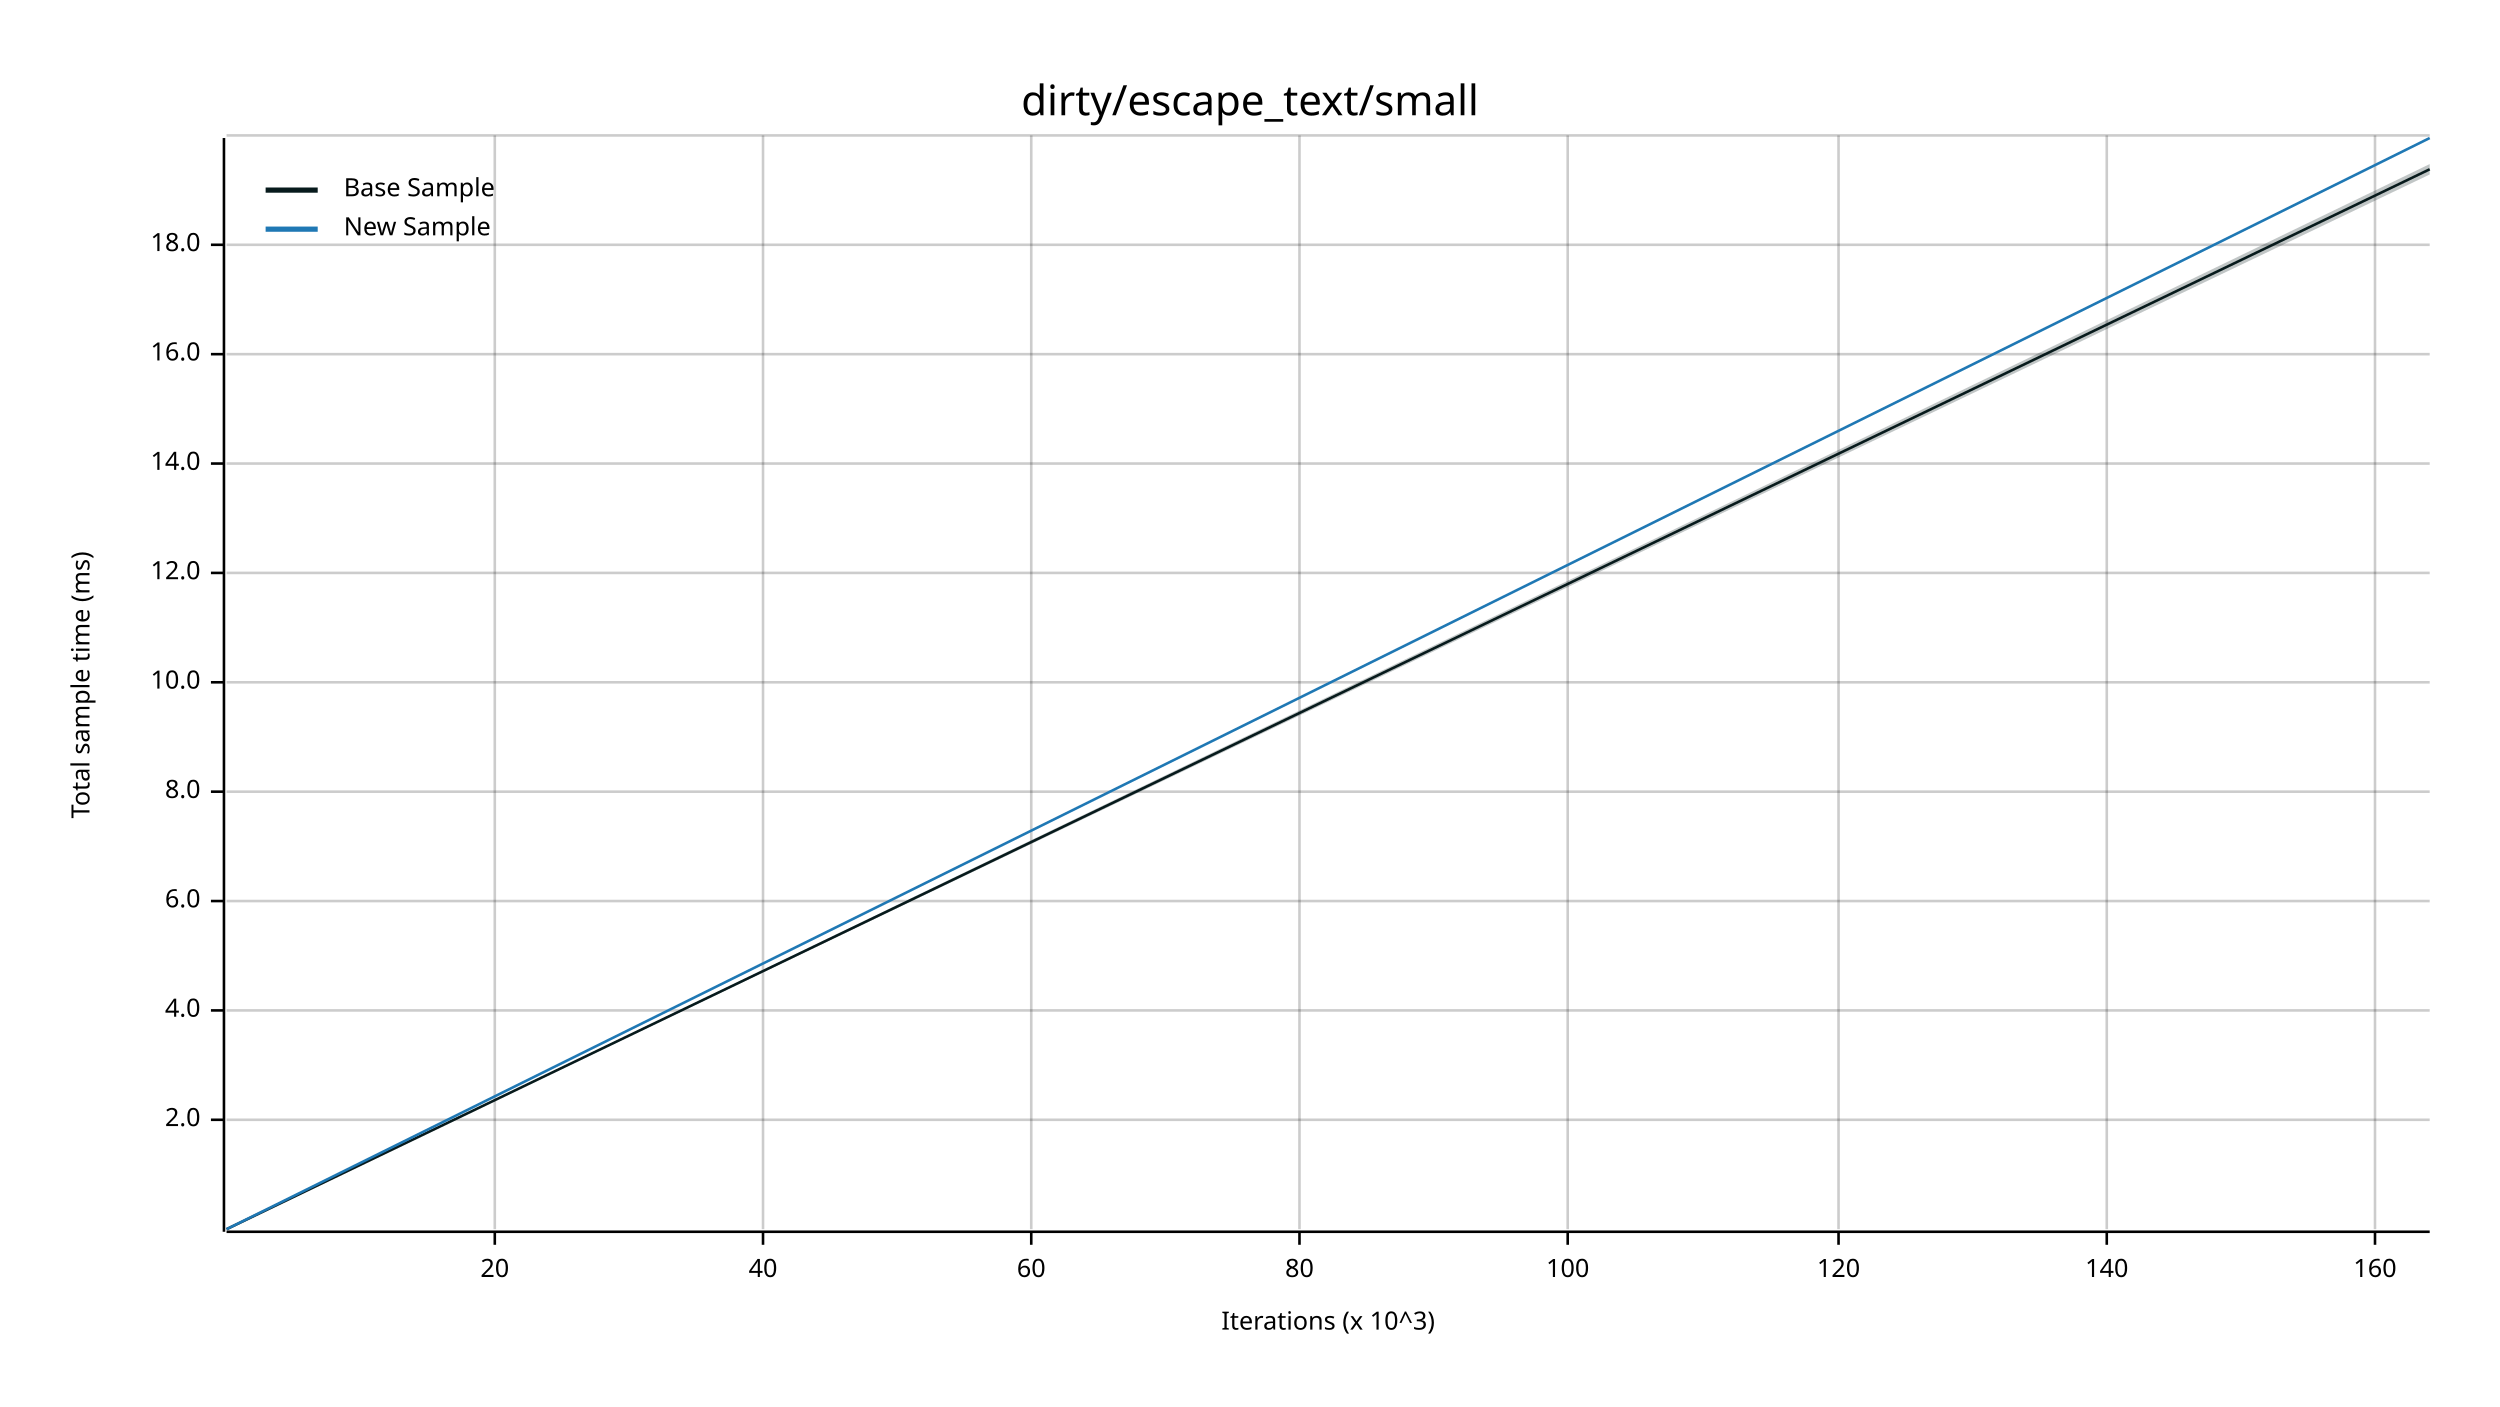
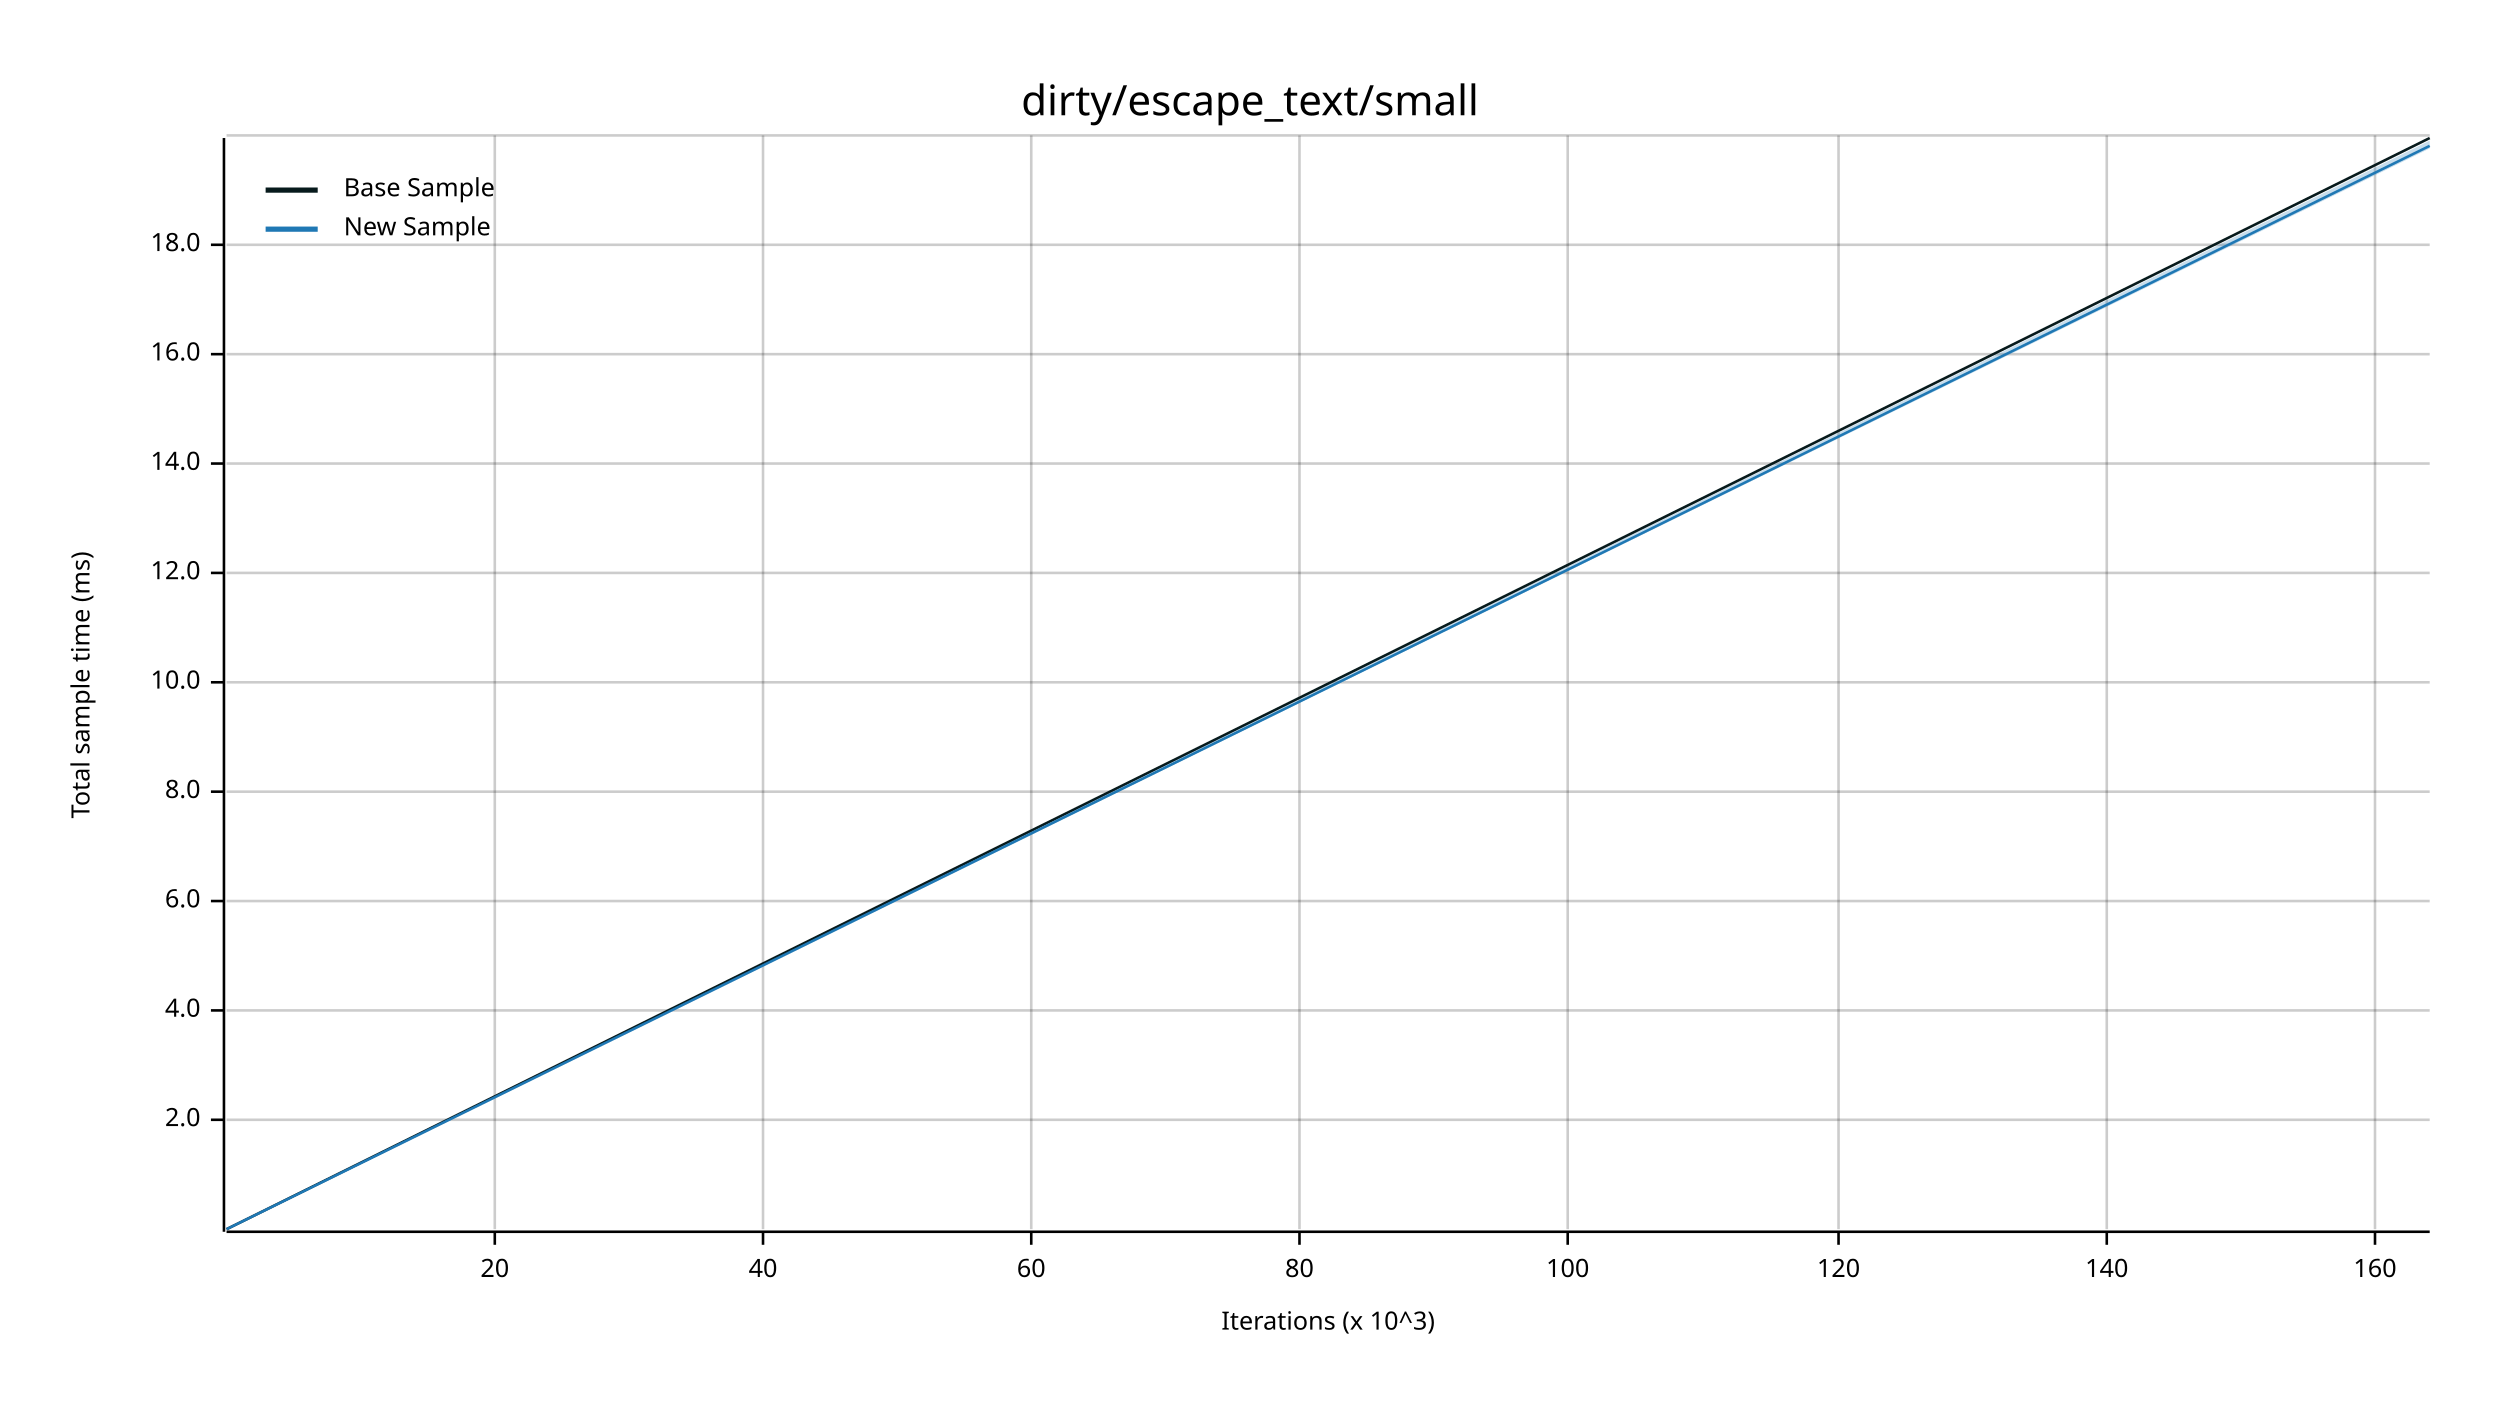
<svg xmlns="http://www.w3.org/2000/svg" width="960" height="540" viewBox="0 0 960 540">
  <text x="480" y="32" dy="0.76em" text-anchor="middle" font-family="sans-serif" font-size="16.129" opacity="1" fill="#000000">
dirty/escape_text/small
</text>
  <text x="27" y="263" dy="0.76em" text-anchor="middle" font-family="sans-serif" font-size="9.677" opacity="1" fill="#000000" transform="rotate(270, 27, 263)">
Total sample time (ms)
</text>
  <text x="510" y="513" dy="-0.5ex" text-anchor="middle" font-family="sans-serif" font-size="9.677" opacity="1" fill="#000000">
Iterations (x 10^3)
</text>
  <line opacity="0.2" stroke="#000000" stroke-width="1" x1="190" y1="472" x2="190" y2="52" />
  <line opacity="0.2" stroke="#000000" stroke-width="1" x1="293" y1="472" x2="293" y2="52" />
  <line opacity="0.2" stroke="#000000" stroke-width="1" x1="396" y1="472" x2="396" y2="52" />
  <line opacity="0.2" stroke="#000000" stroke-width="1" x1="499" y1="472" x2="499" y2="52" />
  <line opacity="0.2" stroke="#000000" stroke-width="1" x1="602" y1="472" x2="602" y2="52" />
  <line opacity="0.2" stroke="#000000" stroke-width="1" x1="706" y1="472" x2="706" y2="52" />
  <line opacity="0.2" stroke="#000000" stroke-width="1" x1="809" y1="472" x2="809" y2="52" />
  <line opacity="0.2" stroke="#000000" stroke-width="1" x1="912" y1="472" x2="912" y2="52" />
  <line opacity="0.2" stroke="#000000" stroke-width="1" x1="87" y1="430" x2="933" y2="430" />
  <line opacity="0.2" stroke="#000000" stroke-width="1" x1="87" y1="388" x2="933" y2="388" />
  <line opacity="0.2" stroke="#000000" stroke-width="1" x1="87" y1="346" x2="933" y2="346" />
  <line opacity="0.2" stroke="#000000" stroke-width="1" x1="87" y1="304" x2="933" y2="304" />
  <line opacity="0.2" stroke="#000000" stroke-width="1" x1="87" y1="262" x2="933" y2="262" />
  <line opacity="0.2" stroke="#000000" stroke-width="1" x1="87" y1="220" x2="933" y2="220" />
  <line opacity="0.2" stroke="#000000" stroke-width="1" x1="87" y1="178" x2="933" y2="178" />
  <line opacity="0.2" stroke="#000000" stroke-width="1" x1="87" y1="136" x2="933" y2="136" />
  <line opacity="0.2" stroke="#000000" stroke-width="1" x1="87" y1="94" x2="933" y2="94" />
  <line opacity="0.2" stroke="#000000" stroke-width="1" x1="87" y1="52" x2="933" y2="52" />
  <polyline fill="none" opacity="1" stroke="#000000" stroke-width="1" points="86,53 86,473 " />
  <text x="77" y="430" dy="0.5ex" text-anchor="end" font-family="sans-serif" font-size="9.677" opacity="1" fill="#000000">
2.0
</text>
  <polyline fill="none" opacity="1" stroke="#000000" stroke-width="1" points="81,430 86,430 " />
  <text x="77" y="388" dy="0.5ex" text-anchor="end" font-family="sans-serif" font-size="9.677" opacity="1" fill="#000000">
4.0
</text>
  <polyline fill="none" opacity="1" stroke="#000000" stroke-width="1" points="81,388 86,388 " />
  <text x="77" y="346" dy="0.5ex" text-anchor="end" font-family="sans-serif" font-size="9.677" opacity="1" fill="#000000">
6.0
</text>
  <polyline fill="none" opacity="1" stroke="#000000" stroke-width="1" points="81,346 86,346 " />
  <text x="77" y="304" dy="0.5ex" text-anchor="end" font-family="sans-serif" font-size="9.677" opacity="1" fill="#000000">
8.0
</text>
  <polyline fill="none" opacity="1" stroke="#000000" stroke-width="1" points="81,304 86,304 " />
  <text x="77" y="262" dy="0.5ex" text-anchor="end" font-family="sans-serif" font-size="9.677" opacity="1" fill="#000000">
10.0
</text>
  <polyline fill="none" opacity="1" stroke="#000000" stroke-width="1" points="81,262 86,262 " />
  <text x="77" y="220" dy="0.5ex" text-anchor="end" font-family="sans-serif" font-size="9.677" opacity="1" fill="#000000">
12.0
</text>
  <polyline fill="none" opacity="1" stroke="#000000" stroke-width="1" points="81,220 86,220 " />
  <text x="77" y="178" dy="0.5ex" text-anchor="end" font-family="sans-serif" font-size="9.677" opacity="1" fill="#000000">
14.0
</text>
  <polyline fill="none" opacity="1" stroke="#000000" stroke-width="1" points="81,178 86,178 " />
  <text x="77" y="136" dy="0.5ex" text-anchor="end" font-family="sans-serif" font-size="9.677" opacity="1" fill="#000000">
16.0
</text>
  <polyline fill="none" opacity="1" stroke="#000000" stroke-width="1" points="81,136 86,136 " />
  <text x="77" y="94" dy="0.5ex" text-anchor="end" font-family="sans-serif" font-size="9.677" opacity="1" fill="#000000">
18.0
</text>
  <polyline fill="none" opacity="1" stroke="#000000" stroke-width="1" points="81,94 86,94 " />
  <polyline fill="none" opacity="1" stroke="#000000" stroke-width="1" points="87,473 933,473 " />
  <text x="190" y="483" dy="0.76em" text-anchor="middle" font-family="sans-serif" font-size="9.677" opacity="1" fill="#000000">
20
</text>
  <polyline fill="none" opacity="1" stroke="#000000" stroke-width="1" points="190,473 190,478 " />
  <text x="293" y="483" dy="0.76em" text-anchor="middle" font-family="sans-serif" font-size="9.677" opacity="1" fill="#000000">
40
</text>
  <polyline fill="none" opacity="1" stroke="#000000" stroke-width="1" points="293,473 293,478 " />
  <text x="396" y="483" dy="0.76em" text-anchor="middle" font-family="sans-serif" font-size="9.677" opacity="1" fill="#000000">
60
</text>
  <polyline fill="none" opacity="1" stroke="#000000" stroke-width="1" points="396,473 396,478 " />
  <text x="499" y="483" dy="0.76em" text-anchor="middle" font-family="sans-serif" font-size="9.677" opacity="1" fill="#000000">
80
</text>
  <polyline fill="none" opacity="1" stroke="#000000" stroke-width="1" points="499,473 499,478 " />
  <text x="602" y="483" dy="0.76em" text-anchor="middle" font-family="sans-serif" font-size="9.677" opacity="1" fill="#000000">
100
</text>
  <polyline fill="none" opacity="1" stroke="#000000" stroke-width="1" points="602,473 602,478 " />
  <text x="706" y="483" dy="0.76em" text-anchor="middle" font-family="sans-serif" font-size="9.677" opacity="1" fill="#000000">
120
</text>
  <polyline fill="none" opacity="1" stroke="#000000" stroke-width="1" points="706,473 706,478 " />
  <text x="809" y="483" dy="0.76em" text-anchor="middle" font-family="sans-serif" font-size="9.677" opacity="1" fill="#000000">
140
</text>
  <polyline fill="none" opacity="1" stroke="#000000" stroke-width="1" points="809,473 809,478 " />
  <text x="912" y="483" dy="0.76em" text-anchor="middle" font-family="sans-serif" font-size="9.677" opacity="1" fill="#000000">
160
</text>
  <polyline fill="none" opacity="1" stroke="#000000" stroke-width="1" points="912,473 912,478 " />
-   <polyline fill="none" opacity="1" stroke="#071A1C" stroke-width="1" points="87,472 933,65 " />
-   <polygon opacity="0.25" fill="#071A1C" points="87,472 933,67 933,63 " />
-   <polyline fill="none" opacity="1" stroke="#1F78B4" stroke-width="1" points="87,472 933,53 " />
-   <polygon opacity="0.25" fill="#1F78B4" points="87,472 933,53 933,53 " />
+   <polyline fill="none" opacity="1" stroke="#071A1C" stroke-width="1" points="87,472 933,53 " />
+   <polygon opacity="0.25" fill="#071A1C" points="87,472 933,53 933,53 " />
+   <polyline fill="none" opacity="1" stroke="#1F78B4" stroke-width="1" points="87,472 933,56 " />
+   <polygon opacity="0.25" fill="#1F78B4" points="87,472 933,57 933,54 " />
  <text x="132" y="68" dy="0.76em" text-anchor="start" font-family="sans-serif" font-size="9.677" opacity="1" fill="#000000">
Base Sample
</text>
  <text x="132" y="83" dy="0.76em" text-anchor="start" font-family="sans-serif" font-size="9.677" opacity="1" fill="#000000">
New Sample
</text>
  <polyline fill="none" opacity="1" stroke="#071A1C" stroke-width="2" points="102,73 122,73 " />
  <polyline fill="none" opacity="1" stroke="#1F78B4" stroke-width="2" points="102,88 122,88 " />
</svg>
